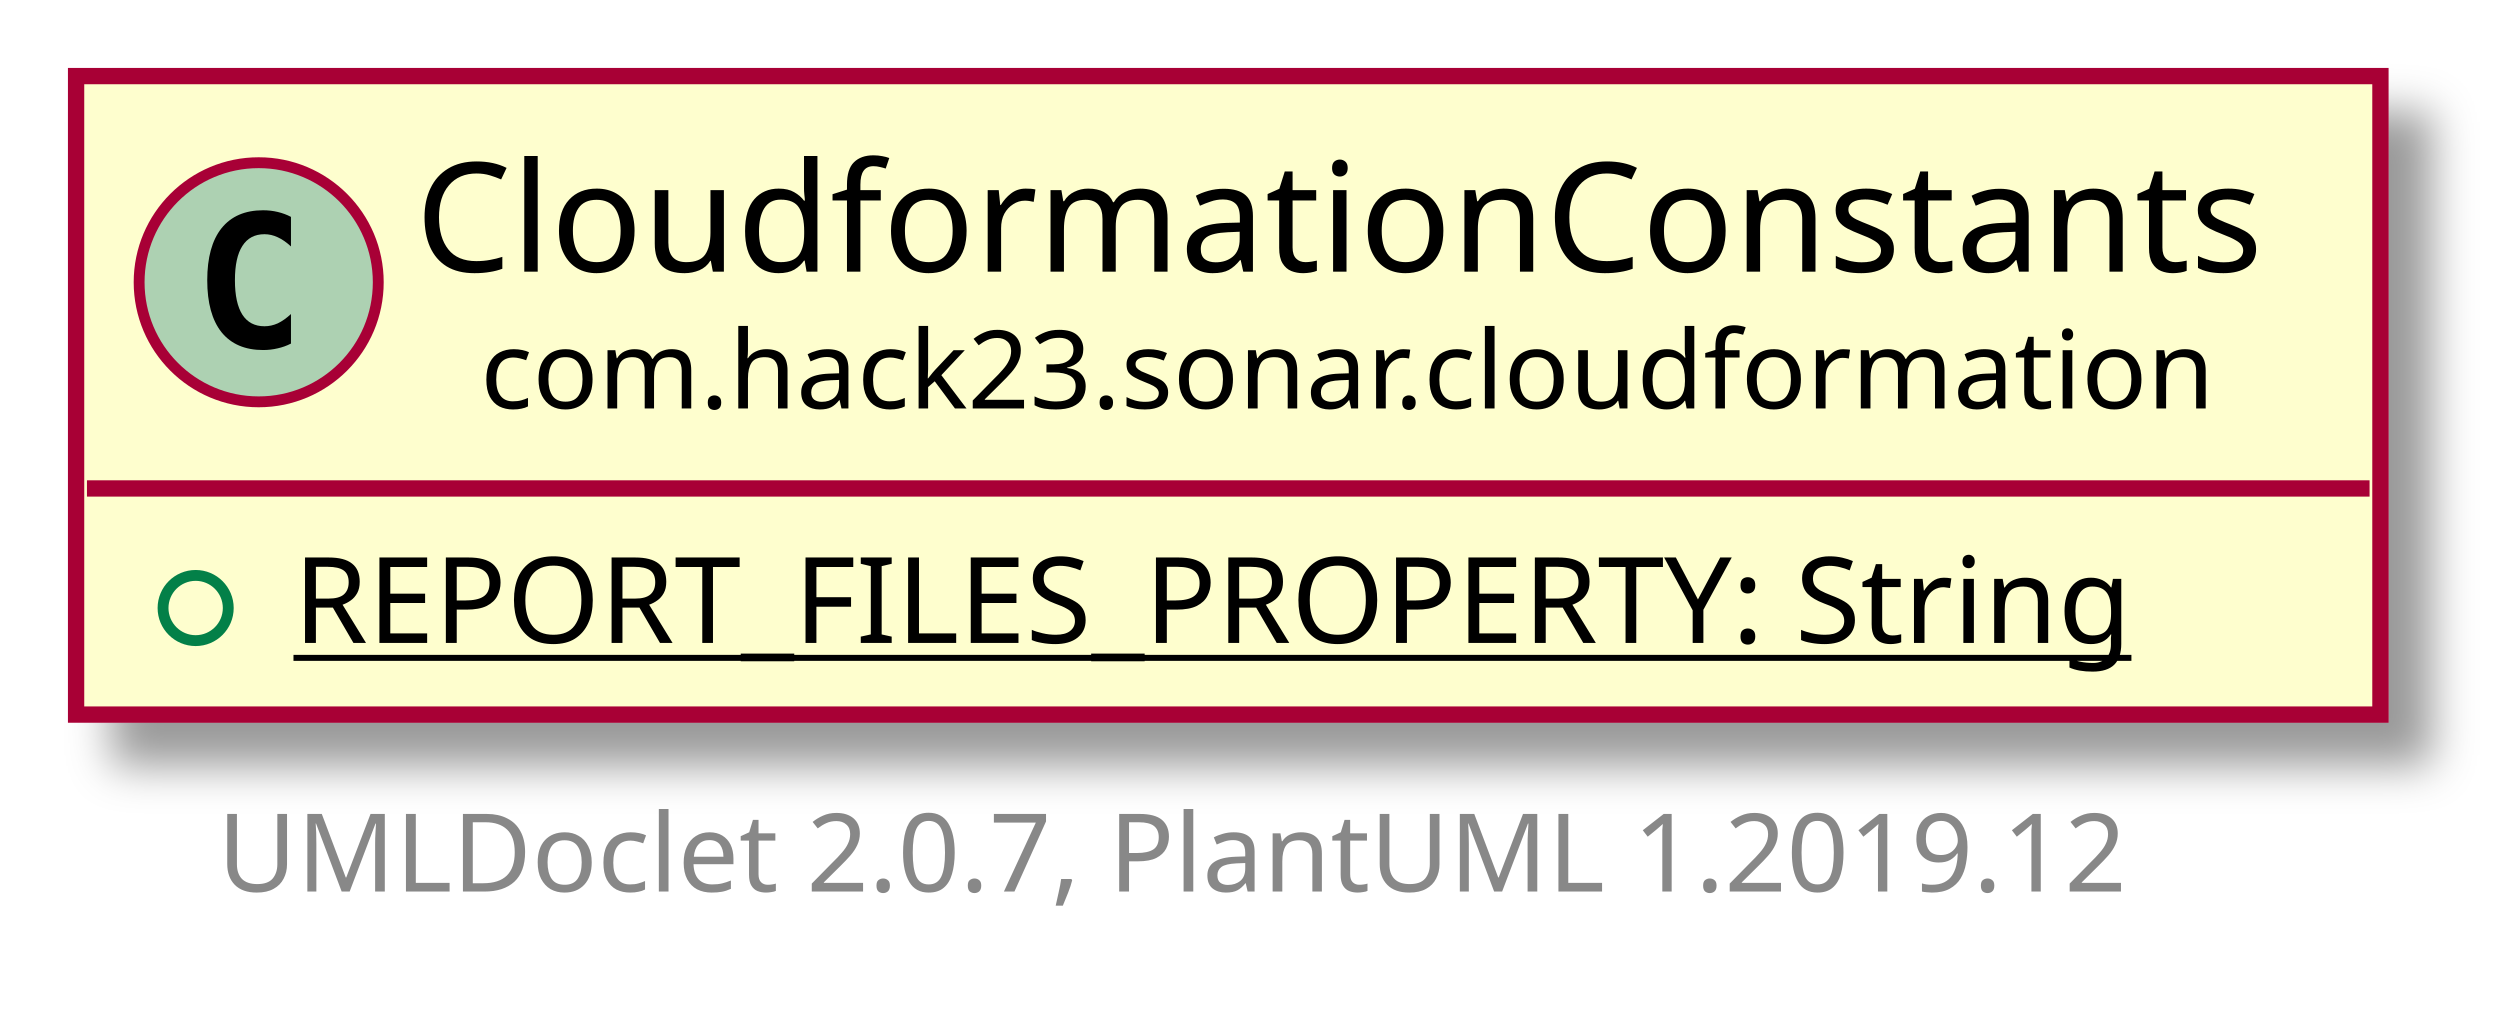
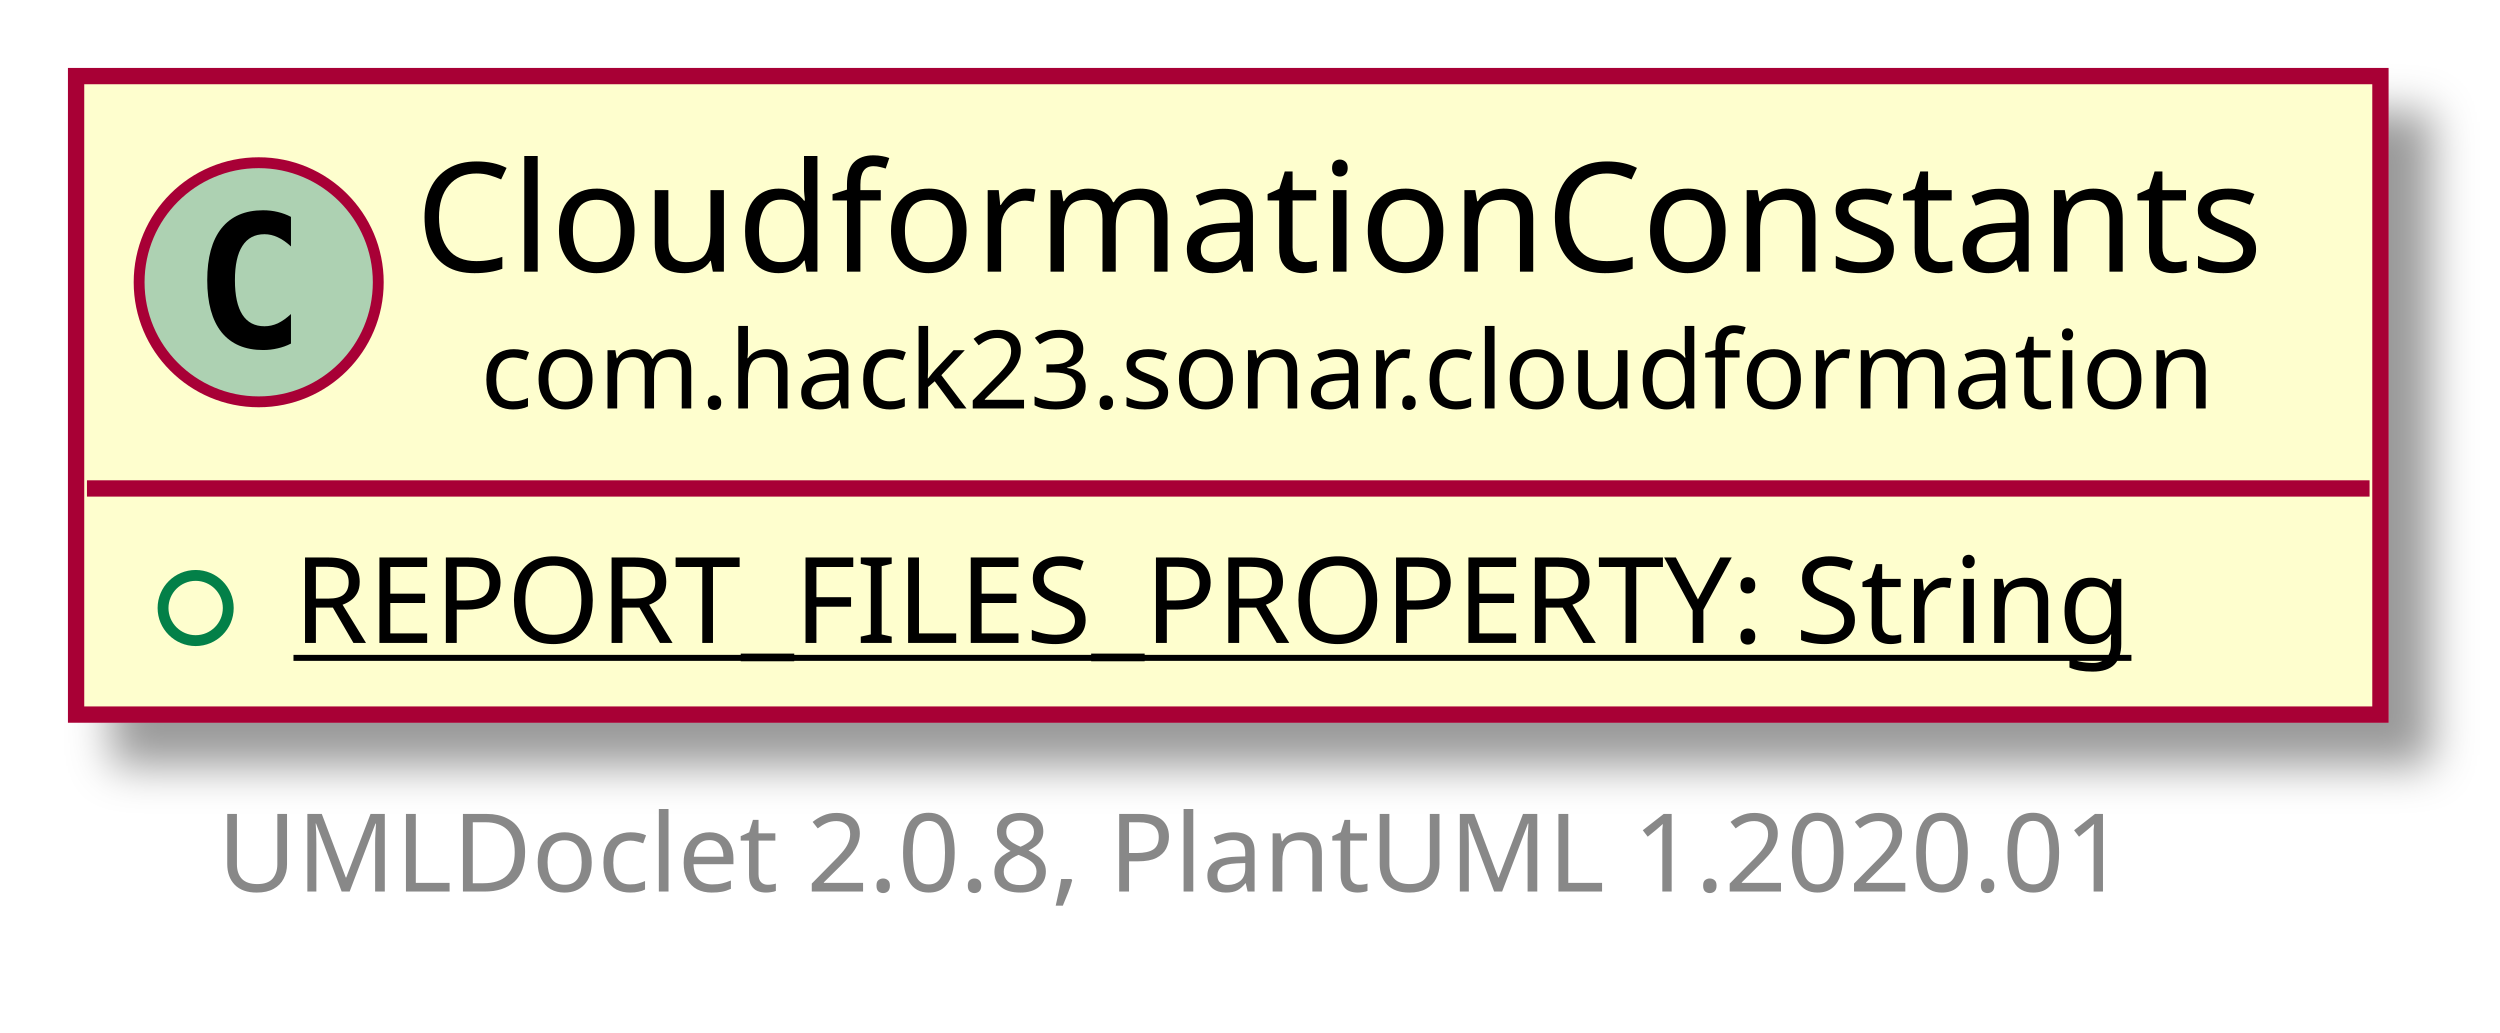
<svg xmlns="http://www.w3.org/2000/svg" xmlns:xlink="http://www.w3.org/1999/xlink" contentScriptType="application/ecmascript" contentStyleType="text/css" height="95px" preserveAspectRatio="none" style="width:230px;height:95px;" version="1.1" viewBox="0 0 230 95" width="230px" zoomAndPan="magnify">
  <defs>
-     <filter height="300%" id="fctkcp4r2kqk3" width="300%" x="-1" y="-1">
+     <filter height="300%" id="f1elsoiwf4y336" width="300%" x="-1" y="-1">
      <feGaussianBlur result="blurOut" stdDeviation="2.0" />
      <feColorMatrix in="blurOut" result="blurOut2" type="matrix" values="0 0 0 0 0 0 0 0 0 0 0 0 0 0 0 0 0 0 .4 0" />
      <feOffset dx="4.0" dy="4.0" in="blurOut2" result="blurOut3" />
      <feBlend in="SourceGraphic" in2="blurOut3" mode="normal" />
    </filter>
  </defs>
  <g>
    <a href="CloudformationConstants.html" target="_top" title="CloudformationConstants.html" xlink:actuate="onRequest" xlink:href="CloudformationConstants.html" xlink:show="new" xlink:title="CloudformationConstants.html" xlink:type="simple">
-       <rect fill="#FEFECE" filter="url(#fctkcp4r2kqk3)" height="58.742" id="com.hack23.sonar.cloudformation.CloudformationConstants" style="stroke: #A80036; stroke-width: 1.5;" width="212" x="7" y="7" />
+       <rect fill="#FEFECE" filter="url(#f1elsoiwf4y336)" height="58.742" id="com.hack23.sonar.cloudformation.CloudformationConstants" style="stroke: #A80036; stroke-width: 1.5;" width="212" x="7" y="7" />
      <ellipse cx="23.8" cy="25.969" fill="#ADD1B2" rx="11" ry="11" style="stroke: #A80036; stroke-width: 1.0;" />
      <path d="M26.769,31.609 Q26.191,31.906 25.55,32.047 Q24.909,32.203 24.206,32.203 Q21.706,32.203 20.378,30.562 Q19.066,28.906 19.066,25.781 Q19.066,22.656 20.378,21 Q21.706,19.344 24.206,19.344 Q24.909,19.344 25.55,19.5 Q26.206,19.656 26.769,19.953 L26.769,22.672 Q26.144,22.094 25.55,21.828 Q24.956,21.547 24.331,21.547 Q22.988,21.547 22.3,22.625 Q21.613,23.688 21.613,25.781 Q21.613,27.875 22.3,28.953 Q22.988,30.016 24.331,30.016 Q24.956,30.016 25.55,29.75 Q26.144,29.469 26.769,28.891 L26.769,31.609 Z " />
      <text fill="#000000" font-family="sans-serif" font-size="14" lengthAdjust="spacingAndGlyphs" textLength="176" x="38.2" y="24.995">CloudformationConstants</text>
      <text fill="#000000" font-family="sans-serif" font-size="10" lengthAdjust="spacingAndGlyphs" textLength="164" x="44.2" y="37.579">com.hack23.sonar.cloudformation</text>
      <line style="stroke: #A80036; stroke-width: 1.5;" x1="8" x2="218" y1="44.938" y2="44.938" />
      <ellipse cx="18" cy="55.938" fill="none" rx="3" ry="3" style="stroke: #038048; stroke-width: 1.0;" />
      <text fill="#000000" font-family="sans-serif" font-size="11" lengthAdjust="spacingAndGlyphs" text-decoration="underline" textLength="186" x="27" y="59.148">REPORT_FILES_PROPERTY: String</text>
    </a>
-     <text fill="#888888" font-family="sans-serif" font-size="10" lengthAdjust="spacingAndGlyphs" textLength="186" x="20" y="82.024">UMLDoclet 2.0.7, PlantUML 1.2019.12</text>
+     <text fill="#888888" font-family="sans-serif" font-size="10" lengthAdjust="spacingAndGlyphs" textLength="186" x="20" y="82.024">UMLDoclet 2.0.8, PlantUML 1.2020.01</text>
  </g>
</svg>
